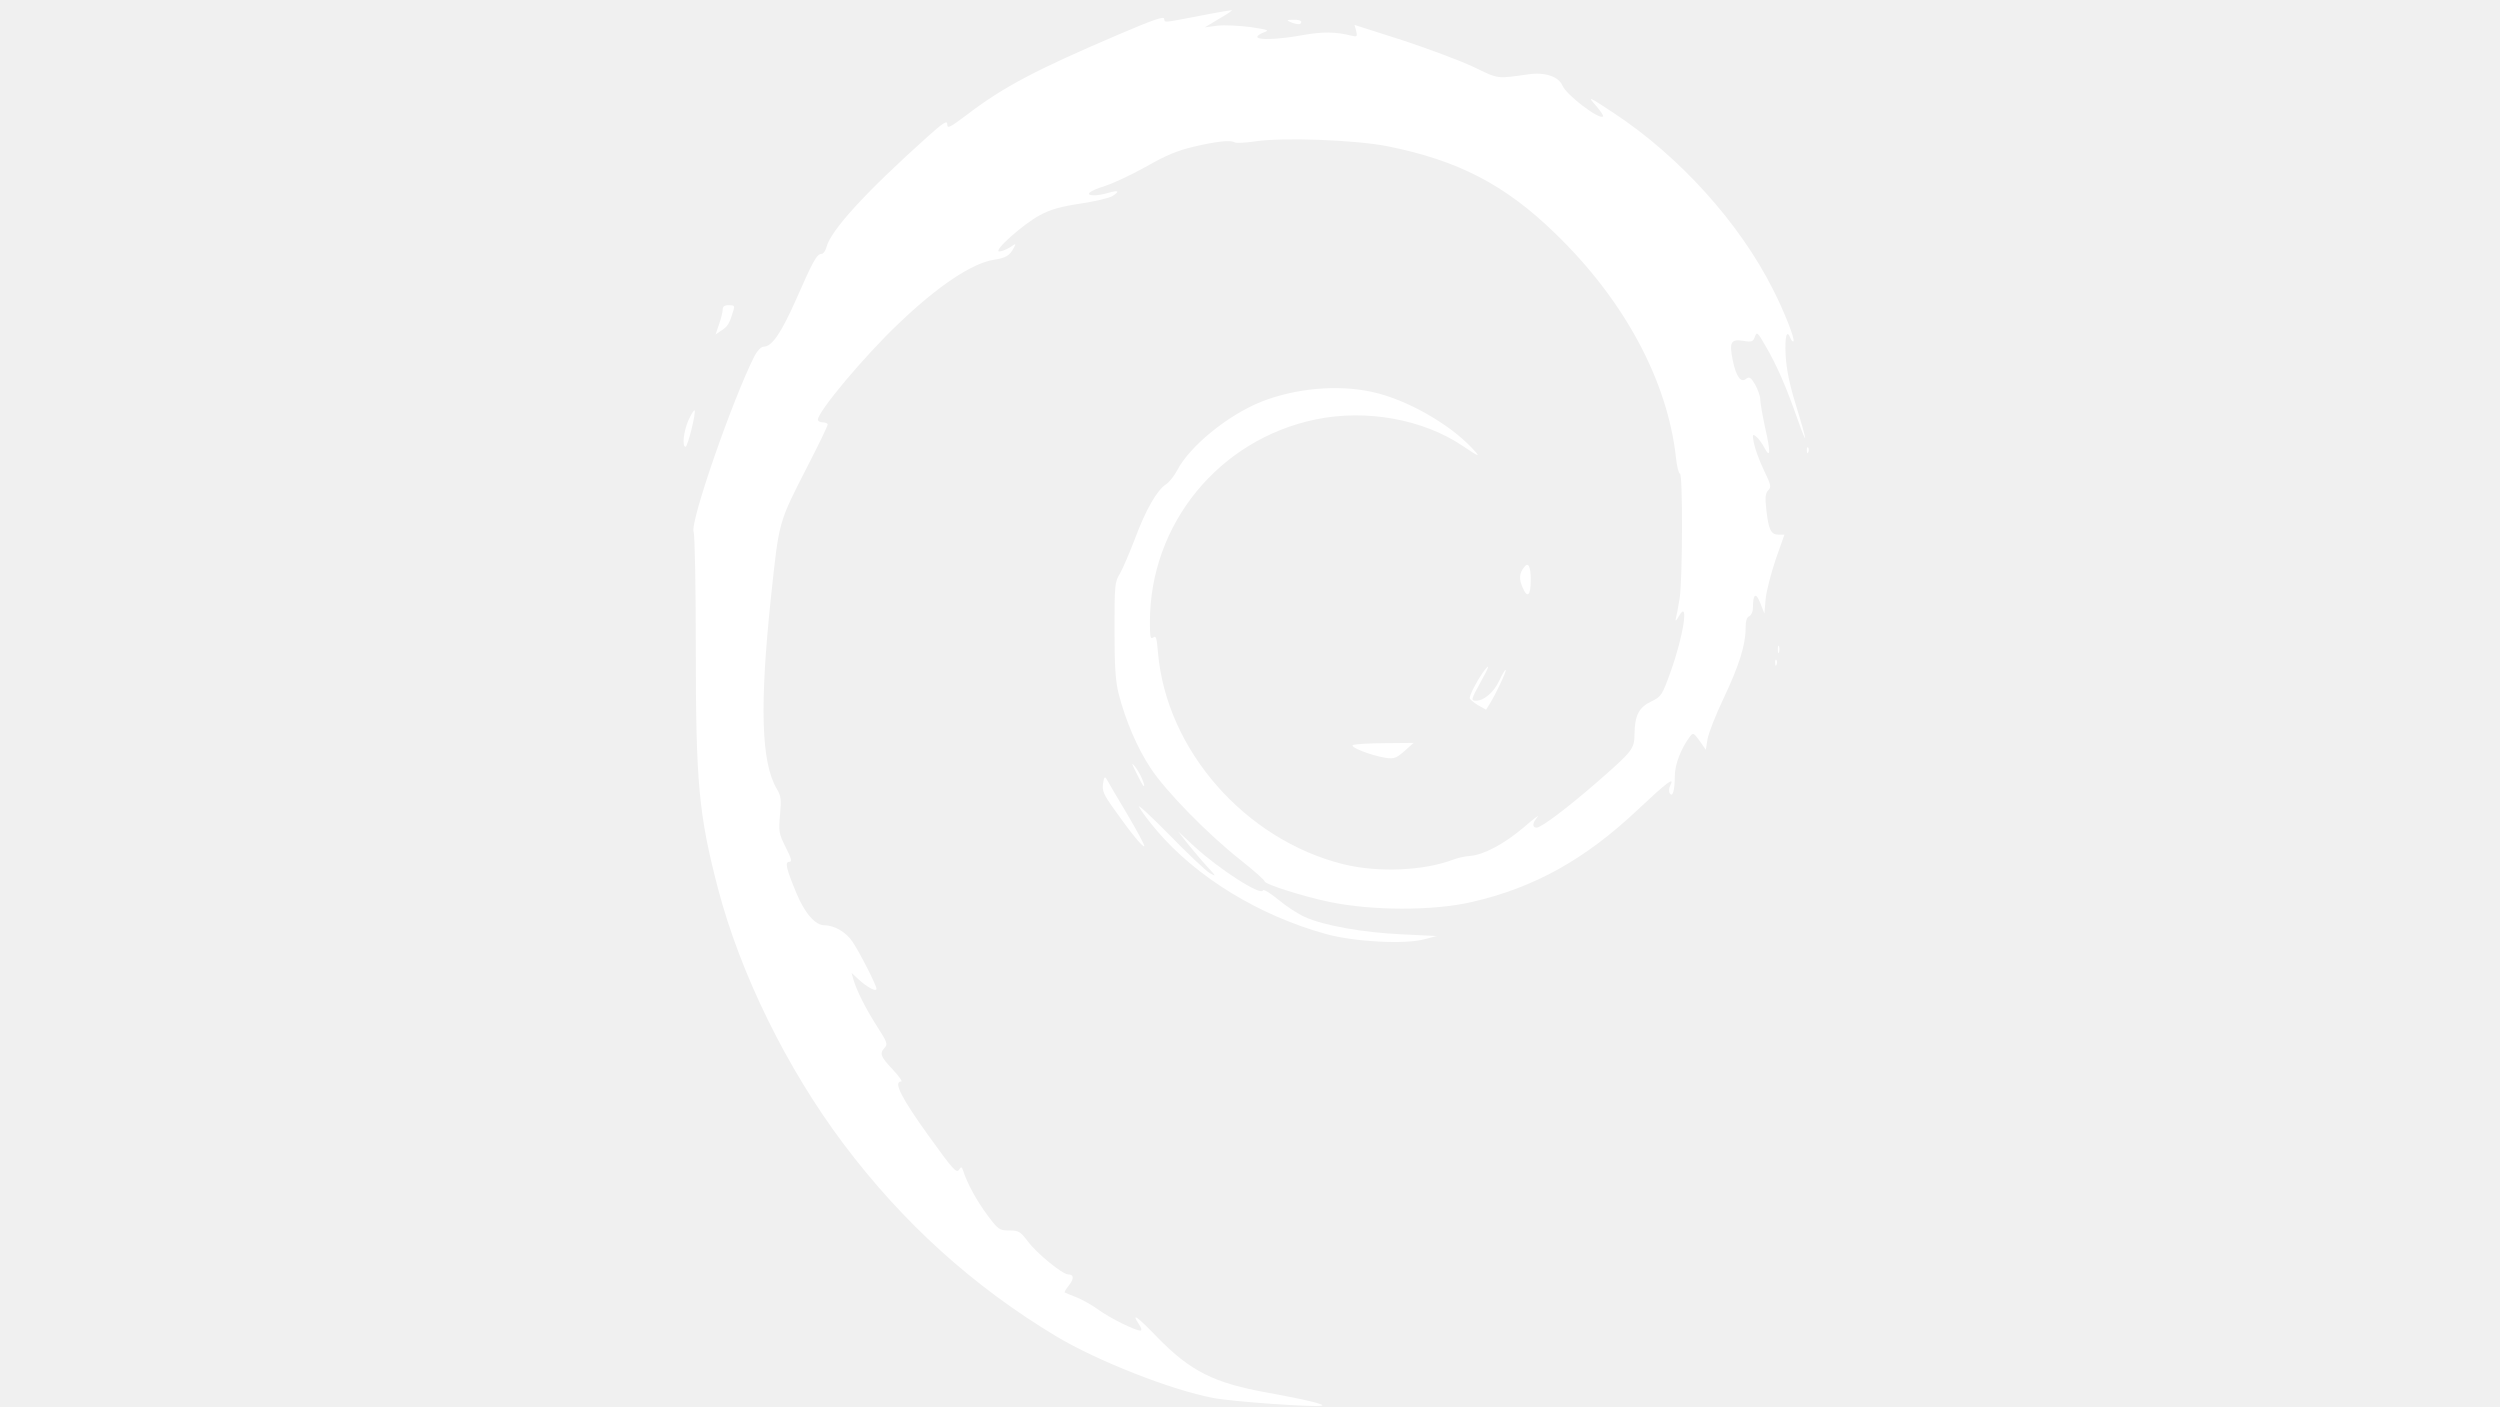
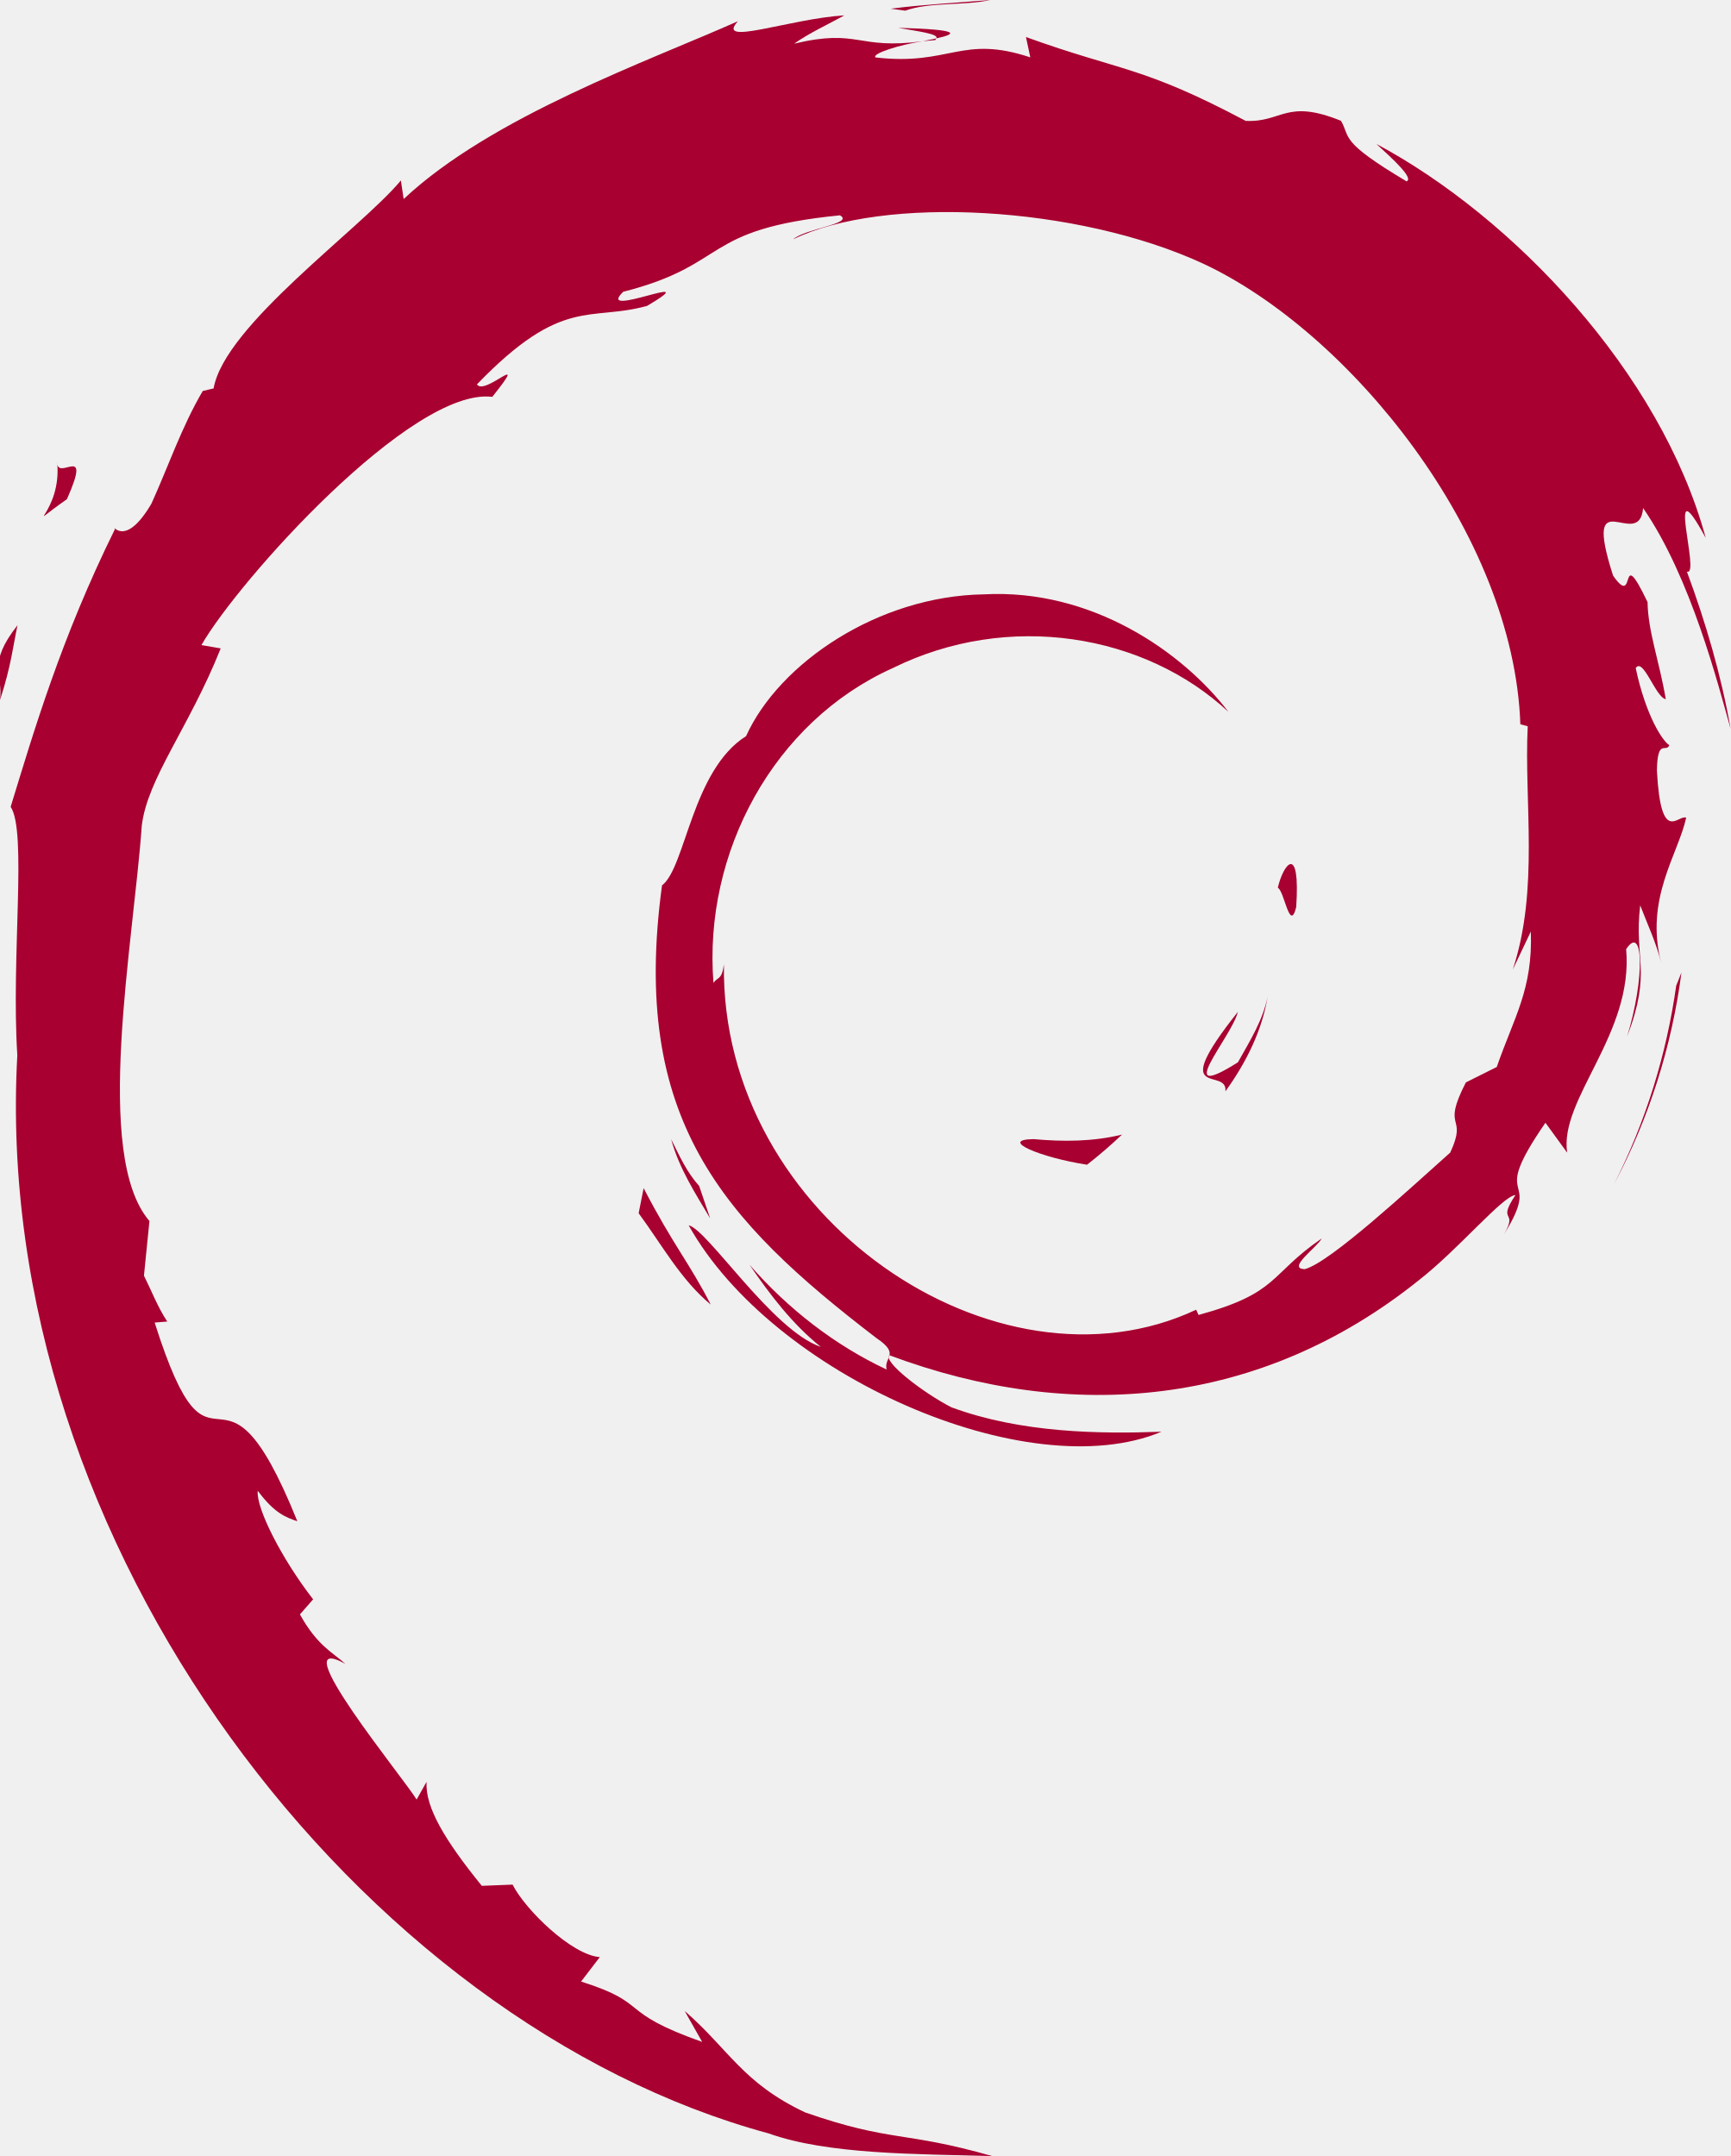
- <svg xmlns="http://www.w3.org/2000/svg" version="1.0" width="1024pt" height="576pt" viewBox="0 0 1024 576" preserveAspectRatio="xMidYMid meet">
-   <g transform="translate(0,576) scale(0.1,-0.1)" fill="#ffffff" stroke="none">
-     <path d="M5010 5713 c-14 -2 -71 -13 -128 -24 -122 -23 -110 -22 -114 -5 -2 10 -52 -8 -183 -64 -342 -146 -476 -216 -627 -332 -68 -51 -78 -56 -78 -37 0 17 -15 8 -82 -52 -253 -227 -396 -383 -413 -452 -4 -15 -13 -27 -20 -27 -19 0 -35 -29 -103 -184 -62 -140 -100 -196 -134 -196 -10 0 -25 -15 -37 -37 -91 -180 -265 -681 -250 -721 5 -13 9 -227 9 -475 0 -557 12 -683 91 -987 92 -350 282 -736 513 -1044 244 -325 533 -586 873 -790 169 -101 469 -219 642 -252 77 -15 402 -38 443 -32 25 4 -67 26 -217 53 -223 40 -319 88 -456 229 -82 85 -107 102 -74 52 10 -15 13 -26 6 -26 -22 0 -124 51 -170 84 -25 19 -67 42 -91 52 -25 9 -47 19 -49 20 -2 2 6 15 18 30 21 27 20 44 -4 44 -23 0 -128 86 -164 134 -32 42 -38 46 -77 46 -40 0 -45 3 -89 62 -43 57 -84 132 -100 183 -5 16 -8 17 -16 5 -11 -18 -24 -3 -127 140 -110 153 -144 220 -111 220 7 0 -9 22 -35 50 -50 53 -54 65 -32 89 13 14 9 24 -31 86 -45 70 -85 148 -98 195 l-7 25 28 -26 c37 -34 74 -53 74 -39 0 14 -66 144 -97 191 -26 40 -75 69 -116 69 -38 0 -81 50 -115 132 -42 101 -48 128 -29 128 12 0 9 13 -15 60 -28 56 -29 65 -23 133 6 63 4 77 -14 107 -63 108 -70 339 -23 785 34 316 29 299 151 538 45 87 81 162 81 168 0 5 -9 9 -20 9 -11 0 -20 5 -20 11 0 33 189 259 331 394 162 155 301 247 390 261 48 7 65 17 81 48 11 20 10 20 -15 3 -15 -9 -34 -17 -44 -17 -27 1 99 113 167 149 42 23 86 35 165 47 60 9 119 23 132 31 31 21 25 25 -18 13 -18 -6 -44 -10 -56 -10 -43 0 -23 18 45 39 37 12 114 49 171 81 77 44 126 64 190 79 99 23 151 28 168 18 6 -4 45 -2 85 4 112 17 409 6 541 -20 289 -58 481 -157 686 -356 284 -274 462 -605 496 -922 4 -35 11 -63 16 -63 12 0 11 -430 -1 -510 -6 -36 -13 -74 -16 -85 -3 -11 3 -7 12 10 43 76 21 -76 -33 -226 -35 -97 -38 -102 -79 -122 -51 -24 -68 -57 -69 -133 -1 -62 -6 -69 -155 -199 -121 -105 -227 -185 -246 -185 -19 0 -18 19 4 44 9 11 -17 -8 -58 -44 -81 -68 -162 -111 -219 -116 -20 -1 -49 -8 -66 -14 -122 -47 -309 -55 -452 -20 -403 100 -726 468 -760 868 -5 59 -8 70 -19 61 -12 -9 -14 2 -14 63 0 402 283 748 679 830 207 43 440 1 603 -109 69 -47 75 -48 38 -9 -93 100 -270 200 -407 230 -142 32 -317 16 -458 -40 -137 -55 -293 -183 -343 -280 -12 -23 -32 -48 -45 -57 -38 -24 -84 -105 -128 -223 -23 -60 -51 -125 -62 -144 -21 -33 -22 -48 -22 -230 0 -151 4 -210 17 -262 29 -111 75 -219 130 -303 62 -95 235 -272 371 -379 53 -42 97 -81 97 -86 0 -12 162 -63 264 -84 176 -37 426 -37 583 -1 258 59 466 175 683 380 117 110 152 137 131 97 -5 -10 -6 -24 -2 -31 12 -19 21 11 21 70 0 47 25 113 62 162 13 17 15 16 40 -18 l25 -36 7 43 c4 24 33 99 66 168 64 135 90 219 90 287 0 30 5 45 15 49 8 4 15 18 15 34 0 58 12 66 30 20 l17 -43 5 59 c3 33 22 105 41 162 l36 102 -24 0 c-31 0 -41 20 -50 101 -6 52 -4 69 8 81 13 13 11 22 -19 84 -18 38 -36 87 -40 109 -7 37 -6 39 10 26 10 -8 24 -28 33 -45 25 -47 26 -18 3 82 -11 51 -20 103 -20 116 0 14 -10 41 -21 61 -17 29 -24 33 -36 24 -22 -19 -41 7 -55 72 -16 77 -9 91 42 83 35 -6 41 -4 48 17 8 21 11 19 43 -37 47 -80 85 -168 131 -299 46 -130 41 -96 -8 63 -24 77 -37 140 -40 198 -4 78 5 108 20 68 4 -9 9 -15 12 -12 7 8 -37 121 -84 213 -137 272 -382 544 -652 722 -106 70 -109 71 -72 29 18 -21 31 -40 28 -43 -15 -15 -149 87 -166 126 -15 37 -71 56 -137 47 -134 -19 -122 -21 -228 30 -55 26 -187 75 -293 110 l-194 62 7 -25 c5 -23 4 -25 -20 -19 -64 16 -117 17 -200 2 -100 -18 -185 -21 -185 -7 0 5 12 13 28 19 23 8 16 10 -55 21 -45 6 -105 9 -135 6 l-53 -7 60 36 c33 19 56 35 50 34 -5 0 -21 -3 -35 -5z" />
-     <path d="M5285 5670 c28 -12 45 -12 45 0 0 6 -15 10 -32 9 -28 0 -30 -2 -13 -9z" />
-     <path d="M2960 4491 c0 -10 -7 -37 -15 -60 l-14 -41 25 17 c25 16 32 28 48 81 6 19 4 22 -18 22 -19 0 -26 -5 -26 -19z" />
-     <path d="M2820 4039 c-20 -45 -27 -109 -12 -109 9 0 44 142 37 149 -3 2 -14 -16 -25 -40z" />
-     <path d="M7401 3914 c0 -11 3 -14 6 -6 3 7 2 16 -1 19 -3 4 -6 -2 -5 -13z" />
-     <path d="M6243 3437 c-20 -25 -22 -47 -7 -82 20 -48 34 -36 34 30 0 55 -10 75 -27 52z" />
-     <path d="M7282 3100 c0 -14 2 -19 5 -12 2 6 2 18 0 25 -3 6 -5 1 -5 -13z" />
-     <path d="M7271 3044 c0 -11 3 -14 6 -6 3 7 2 16 -1 19 -3 4 -6 -2 -5 -13z" />
-     <path d="M6072 3003 c-24 -35 -52 -89 -52 -102 0 -5 15 -18 33 -29 l34 -19 13 21 c25 39 72 138 67 142 -2 2 -14 -18 -26 -44 -22 -47 -62 -82 -95 -82 -22 0 -21 4 19 77 37 65 41 83 7 36z" />
-     <path d="M5543 2709 c-21 -7 70 -43 132 -53 35 -5 44 -2 78 28 l37 33 -115 -1 c-63 0 -123 -4 -132 -7z" />
-     <path d="M4655 2593 c14 -29 27 -53 30 -53 8 0 -16 56 -36 80 -16 20 -15 15 6 -27z" />
-     <path d="M4518 2550 c-4 -29 2 -44 45 -104 67 -95 118 -158 124 -152 3 2 -29 62 -71 133 -42 70 -80 135 -84 143 -7 11 -10 6 -14 -20z" />
-     <path d="M4666 2454 c9 -17 42 -61 73 -97 163 -191 418 -347 693 -423 116 -32 324 -43 403 -21 l50 13 -143 7 c-158 7 -321 36 -397 71 -28 12 -77 44 -109 71 -33 27 -61 44 -63 38 -8 -24 -180 87 -281 180 l-67 62 39 -50 c22 -27 58 -70 80 -94 38 -41 39 -43 11 -27 -16 9 -92 81 -168 159 -77 78 -131 128 -121 111z" />
+ <svg xmlns="http://www.w3.org/2000/svg" width="87.041" height="108.445" viewBox="0 0 87.041 108.445" overflow="visible" enable-background="new 0 0 87.041 108.445" xml:space="preserve">
+   <g id="Layer_1">
+     <g>
+       <path fill="#A80030" d="M51.986,57.297c-1.797,0.025,0.34,0.926,2.686,1.287     c0.648-0.506,1.236-1.018,1.76-1.516C54.971,57.426,53.484,57.434,51.986,57.297" />
+       <path fill="#A80030" d="M61.631,54.893c1.07-1.477,1.85-3.094,2.125-4.766c-0.24,1.192-0.887,2.221-1.496,3.307     c-3.359,2.115-0.316-1.256-0.002-2.537C58.646,55.443,61.762,53.623,61.631,54.893" />
+       <path fill="#A80030" d="M65.191,45.629c0.217-3.236-0.637-2.213-0.924-0.978     C64.602,44.825,64.867,46.932,65.191,45.629" />
+       <path fill="#A80030" d="M45.172,1.399c0.959,0.172,2.072,0.304,1.916,0.533     C48.137,1.702,48.375,1.49,45.172,1.399" />
+       <path fill="#A80030" d="M47.088,1.932l-0.678,0.14l0.631-0.056L47.088,1.932" />
+       <path fill="#A80030" d="M76.992,46.856c0.107,2.906-0.85,4.316-1.713,6.812l-1.553,0.776     c-1.271,2.468,0.123,1.567-0.787,3.53c-1.984,1.764-6.021,5.52-7.313,5.863c-0.943-0.021,0.639-1.113,0.846-1.541     c-2.656,1.824-2.131,2.738-6.193,3.846l-0.119-0.264c-10.018,4.713-23.934-4.627-23.751-17.371     c-0.107,0.809-0.304,0.607-0.526,0.934c-0.517-6.557,3.028-13.143,9.007-15.832c5.848-2.895,12.704-1.707,16.893,2.197     c-2.301-3.014-6.881-6.209-12.309-5.91c-5.317,0.084-10.291,3.463-11.951,7.131c-2.724,1.715-3.04,6.611-4.227,7.507     C31.699,56.271,36.3,61.342,44.083,67.307c1.225,0.826,0.345,0.951,0.511,1.58c-2.586-1.211-4.954-3.039-6.901-5.277     c1.033,1.512,2.148,2.982,3.589,4.137c-2.438-0.826-5.695-5.908-6.646-6.115c4.203,7.525,17.052,13.197,23.78,10.383     c-3.113,0.115-7.068,0.064-10.566-1.229c-1.469-0.756-3.467-2.322-3.11-2.615c9.182,3.43,18.667,2.598,26.612-3.771     c2.021-1.574,4.229-4.252,4.867-4.289c-0.961,1.445,0.164,0.695-0.574,1.971c2.014-3.248-0.875-1.322,2.082-5.609l1.092,1.504     c-0.406-2.696,3.348-5.97,2.967-10.234c0.861-1.304,0.961,1.403,0.047,4.403c1.268-3.328,0.334-3.863,0.66-6.609     c0.352,0.923,0.814,1.904,1.051,2.878c-0.826-3.216,0.848-5.416,1.262-7.285c-0.408-0.181-1.275,1.422-1.473-2.377     c0.029-1.65,0.459-0.865,0.625-1.271c-0.324-0.186-1.174-1.451-1.691-3.877c0.375-0.57,1.002,1.478,1.512,1.562     c-0.328-1.929-0.893-3.4-0.916-4.88c-1.49-3.114-0.527,0.415-1.736-1.337c-1.586-4.947,1.316-1.148,1.512-3.396     c2.404,3.483,3.775,8.881,4.404,11.117c-0.48-2.726-1.256-5.367-2.203-7.922c0.73,0.307-1.176-5.609,0.949-1.691     c-2.27-8.352-9.715-16.156-16.564-19.818c0.838,0.767,1.896,1.73,1.516,1.881c-3.406-2.028-2.807-2.186-3.295-3.043     c-2.775-1.129-2.957,0.091-4.795,0.002c-5.23-2.774-6.238-2.479-11.051-4.217l0.219,1.023c-3.465-1.154-4.037,0.438-7.782,0.004     c-0.228-0.178,1.2-0.644,2.375-0.815c-3.35,0.442-3.193-0.66-6.471,0.122c0.808-0.567,1.662-0.942,2.524-1.424     c-2.732,0.166-6.522,1.59-5.352,0.295c-4.456,1.988-12.37,4.779-16.811,8.943l-0.14-0.933c-2.035,2.443-8.874,7.296-9.419,10.46     l-0.544,0.127c-1.059,1.793-1.744,3.825-2.584,5.67c-1.385,2.36-2.03,0.908-1.833,1.278c-2.724,5.523-4.077,10.164-5.246,13.97     c0.833,1.245,0.02,7.495,0.335,12.497c-1.368,24.704,17.338,48.69,37.785,54.228c2.997,1.072,7.454,1.031,11.245,1.141     c-4.473-1.279-5.051-0.678-9.408-2.197c-3.143-1.48-3.832-3.17-6.058-5.102l0.881,1.557c-4.366-1.545-2.539-1.912-6.091-3.037     l0.941-1.229c-1.415-0.107-3.748-2.385-4.386-3.646l-1.548,0.061c-1.86-2.295-2.851-3.949-2.779-5.23l-0.5,0.891     c-0.567-0.973-6.843-8.607-3.587-6.83c-0.605-0.553-1.409-0.9-2.281-2.484l0.663-0.758c-1.567-2.016-2.884-4.6-2.784-5.461     c0.836,1.129,1.416,1.34,1.99,1.533c-3.957-9.818-4.179-0.541-7.176-9.994l0.634-0.051c-0.486-0.732-0.781-1.527-1.172-2.307     l0.276-2.75C4.667,58.121,6.719,47.409,7.13,41.534c0.285-2.389,2.378-4.932,3.97-8.92l-0.97-0.167     c1.854-3.234,10.586-12.988,14.63-12.486c1.959-2.461-0.389-0.009-0.772-0.629c4.303-4.453,5.656-3.146,8.56-3.947     c3.132-1.859-2.688,0.725-1.203-0.709c5.414-1.383,3.837-3.144,10.9-3.846c0.745,0.424-1.729,0.655-2.35,1.205     c4.511-2.207,14.275-1.705,20.617,1.225c7.359,3.439,15.627,13.605,15.953,23.17l0.371,0.1     c-0.188,3.802,0.582,8.199-0.752,12.238L76.992,46.856" />
+       <path fill="#A80030" d="M32.372,59.764l-0.252,1.26c1.181,1.604,2.118,3.342,3.626,4.596     C34.661,63.502,33.855,62.627,32.372,59.764" />
+       <path fill="#A80030" d="M35.164,59.654c-0.625-0.691-0.995-1.523-1.409-2.352     c0.396,1.457,1.207,2.709,1.962,3.982L35.164,59.654" />
+       <path fill="#A80030" d="M84.568,48.916l-0.264,0.662c-0.484,3.438-1.529,6.84-3.131,9.994     C82.943,56.244,84.088,52.604,84.568,48.916" />
+       <path fill="#A80030" d="M45.527,0.537C46.742,0.092,48.514,0.293,49.803,0c-1.68,0.141-3.352,0.225-5.003,0.438     L45.527,0.537" />
+       <path fill="#A80030" d="M2.872,23.219c0.28,2.592-1.95,3.598,0.494,1.889     C4.676,22.157,2.854,24.293,2.872,23.219" />
+       <path fill="#A80030" d="M0,35.215c0.563-1.728,0.665-2.766,0.88-3.766C-0.676,33.438,0.164,33.862,0,35.215" />
+     </g>
  </g>
</svg>
